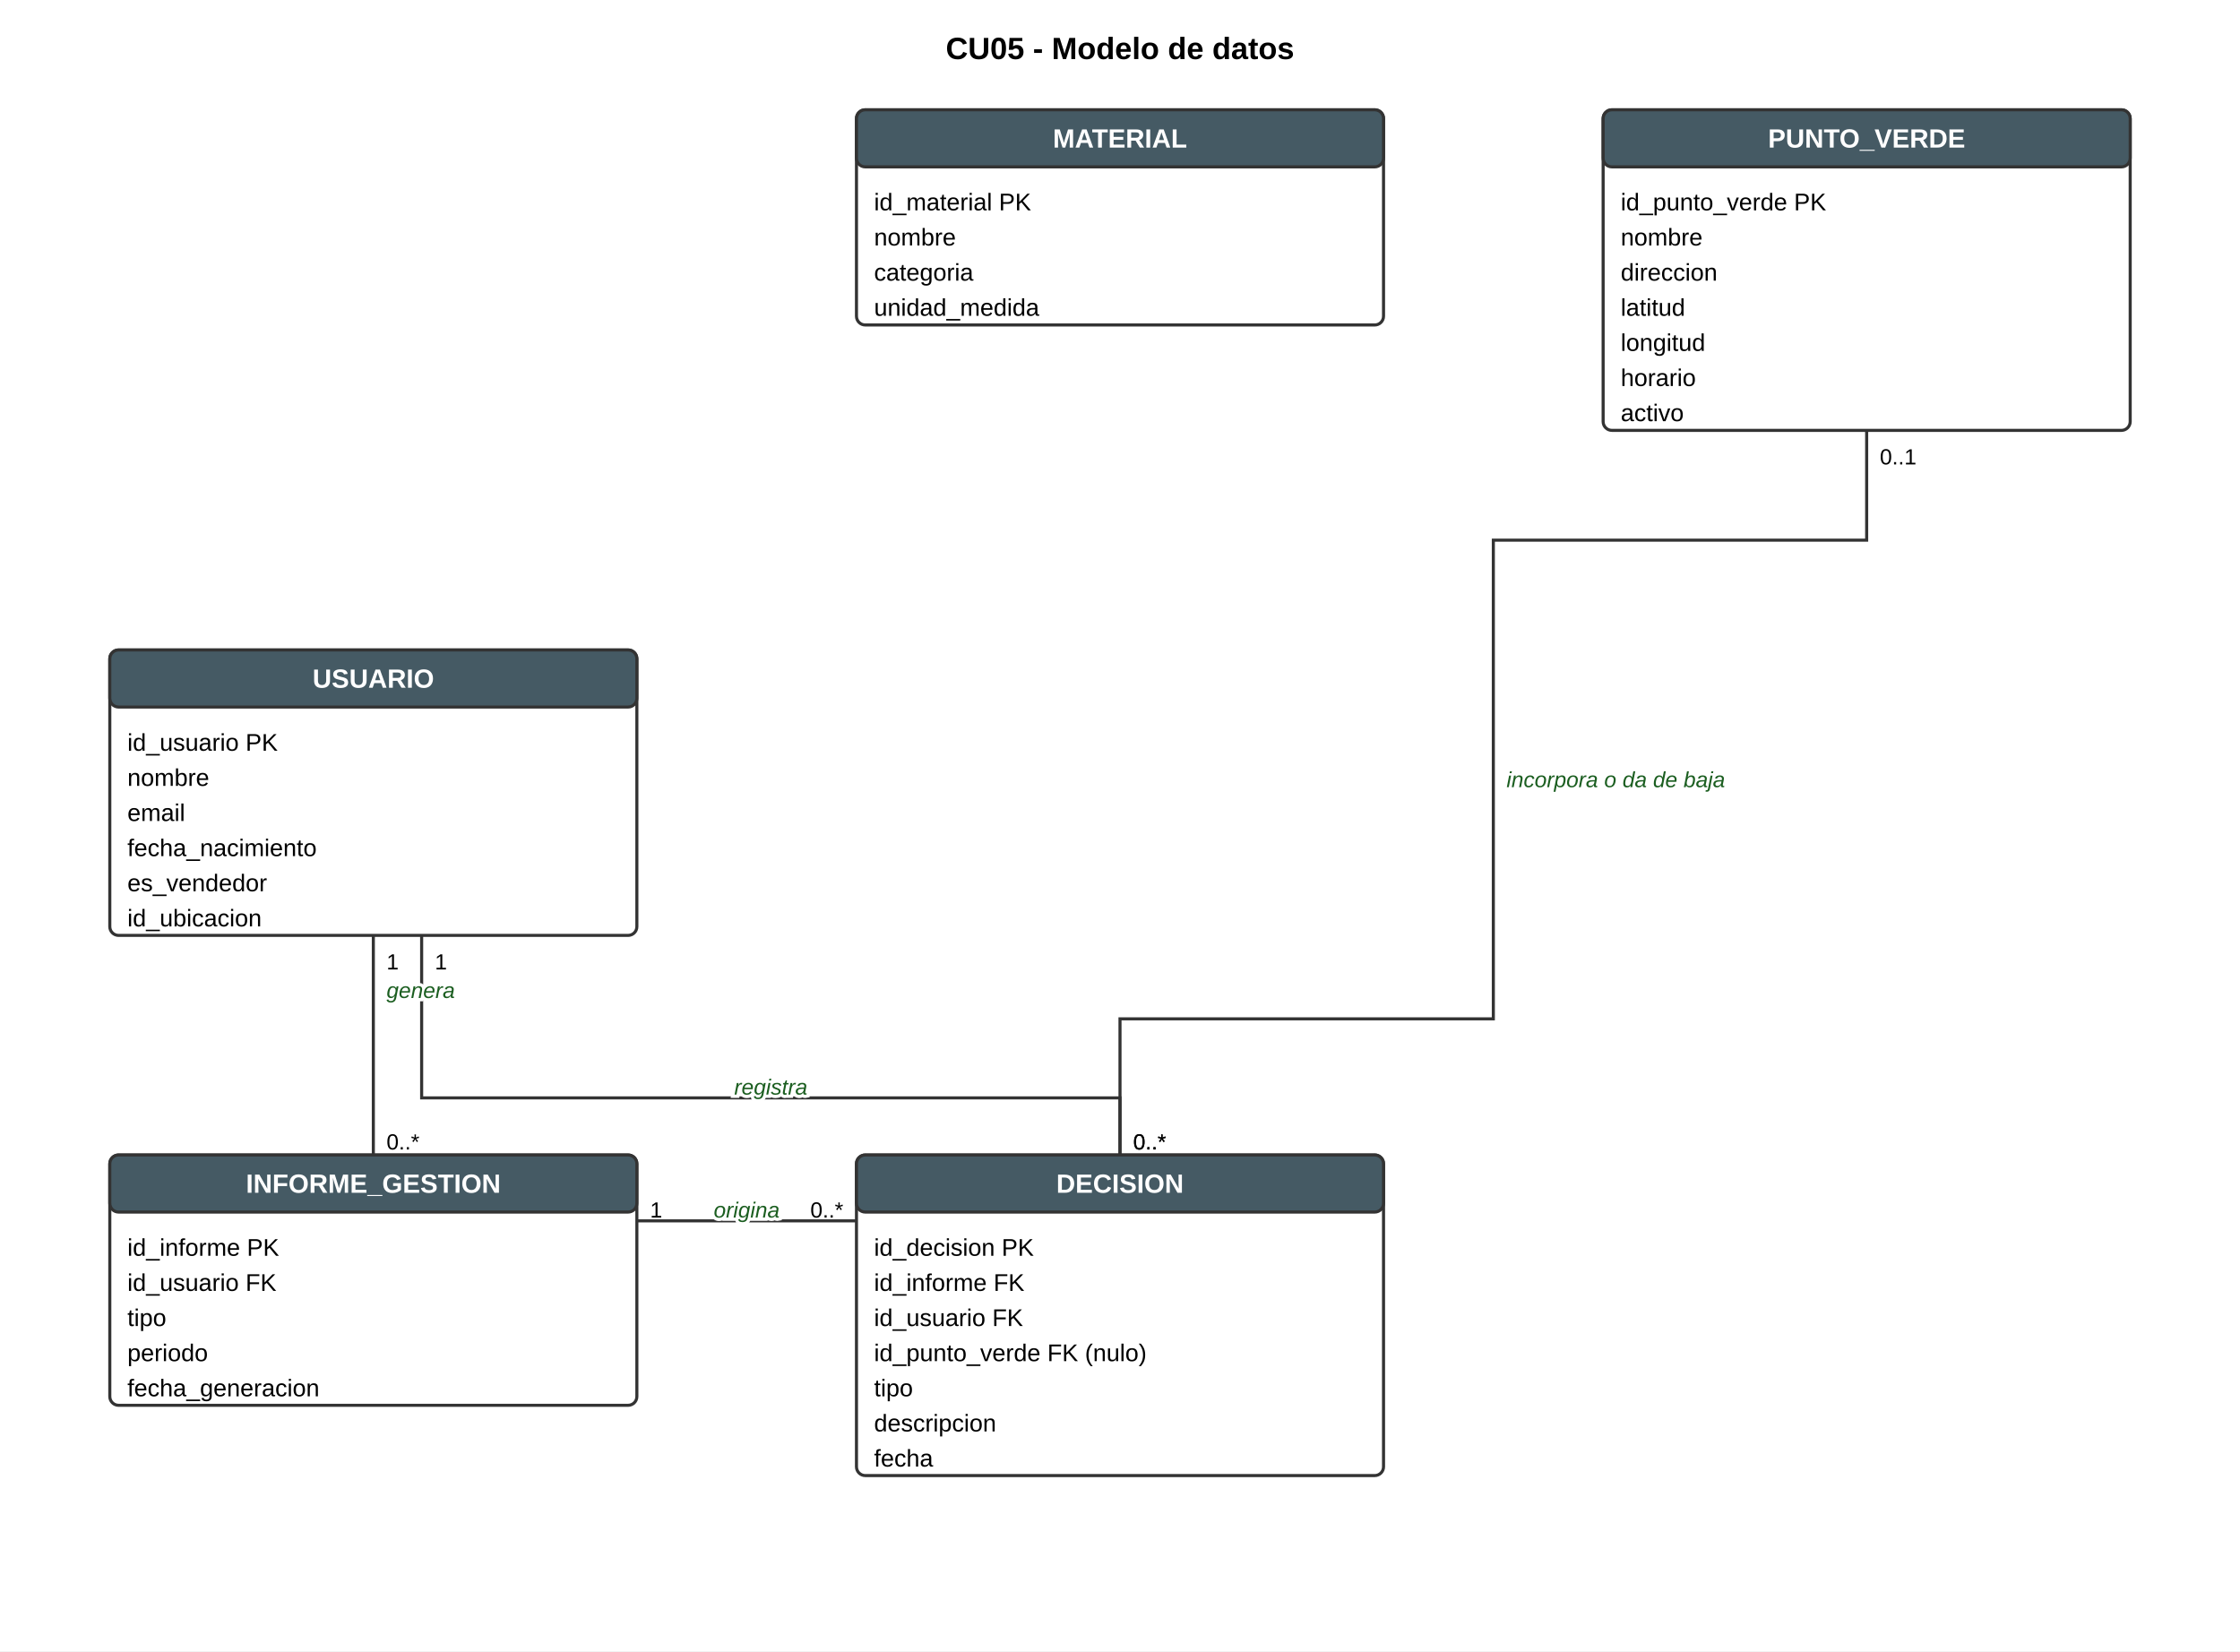
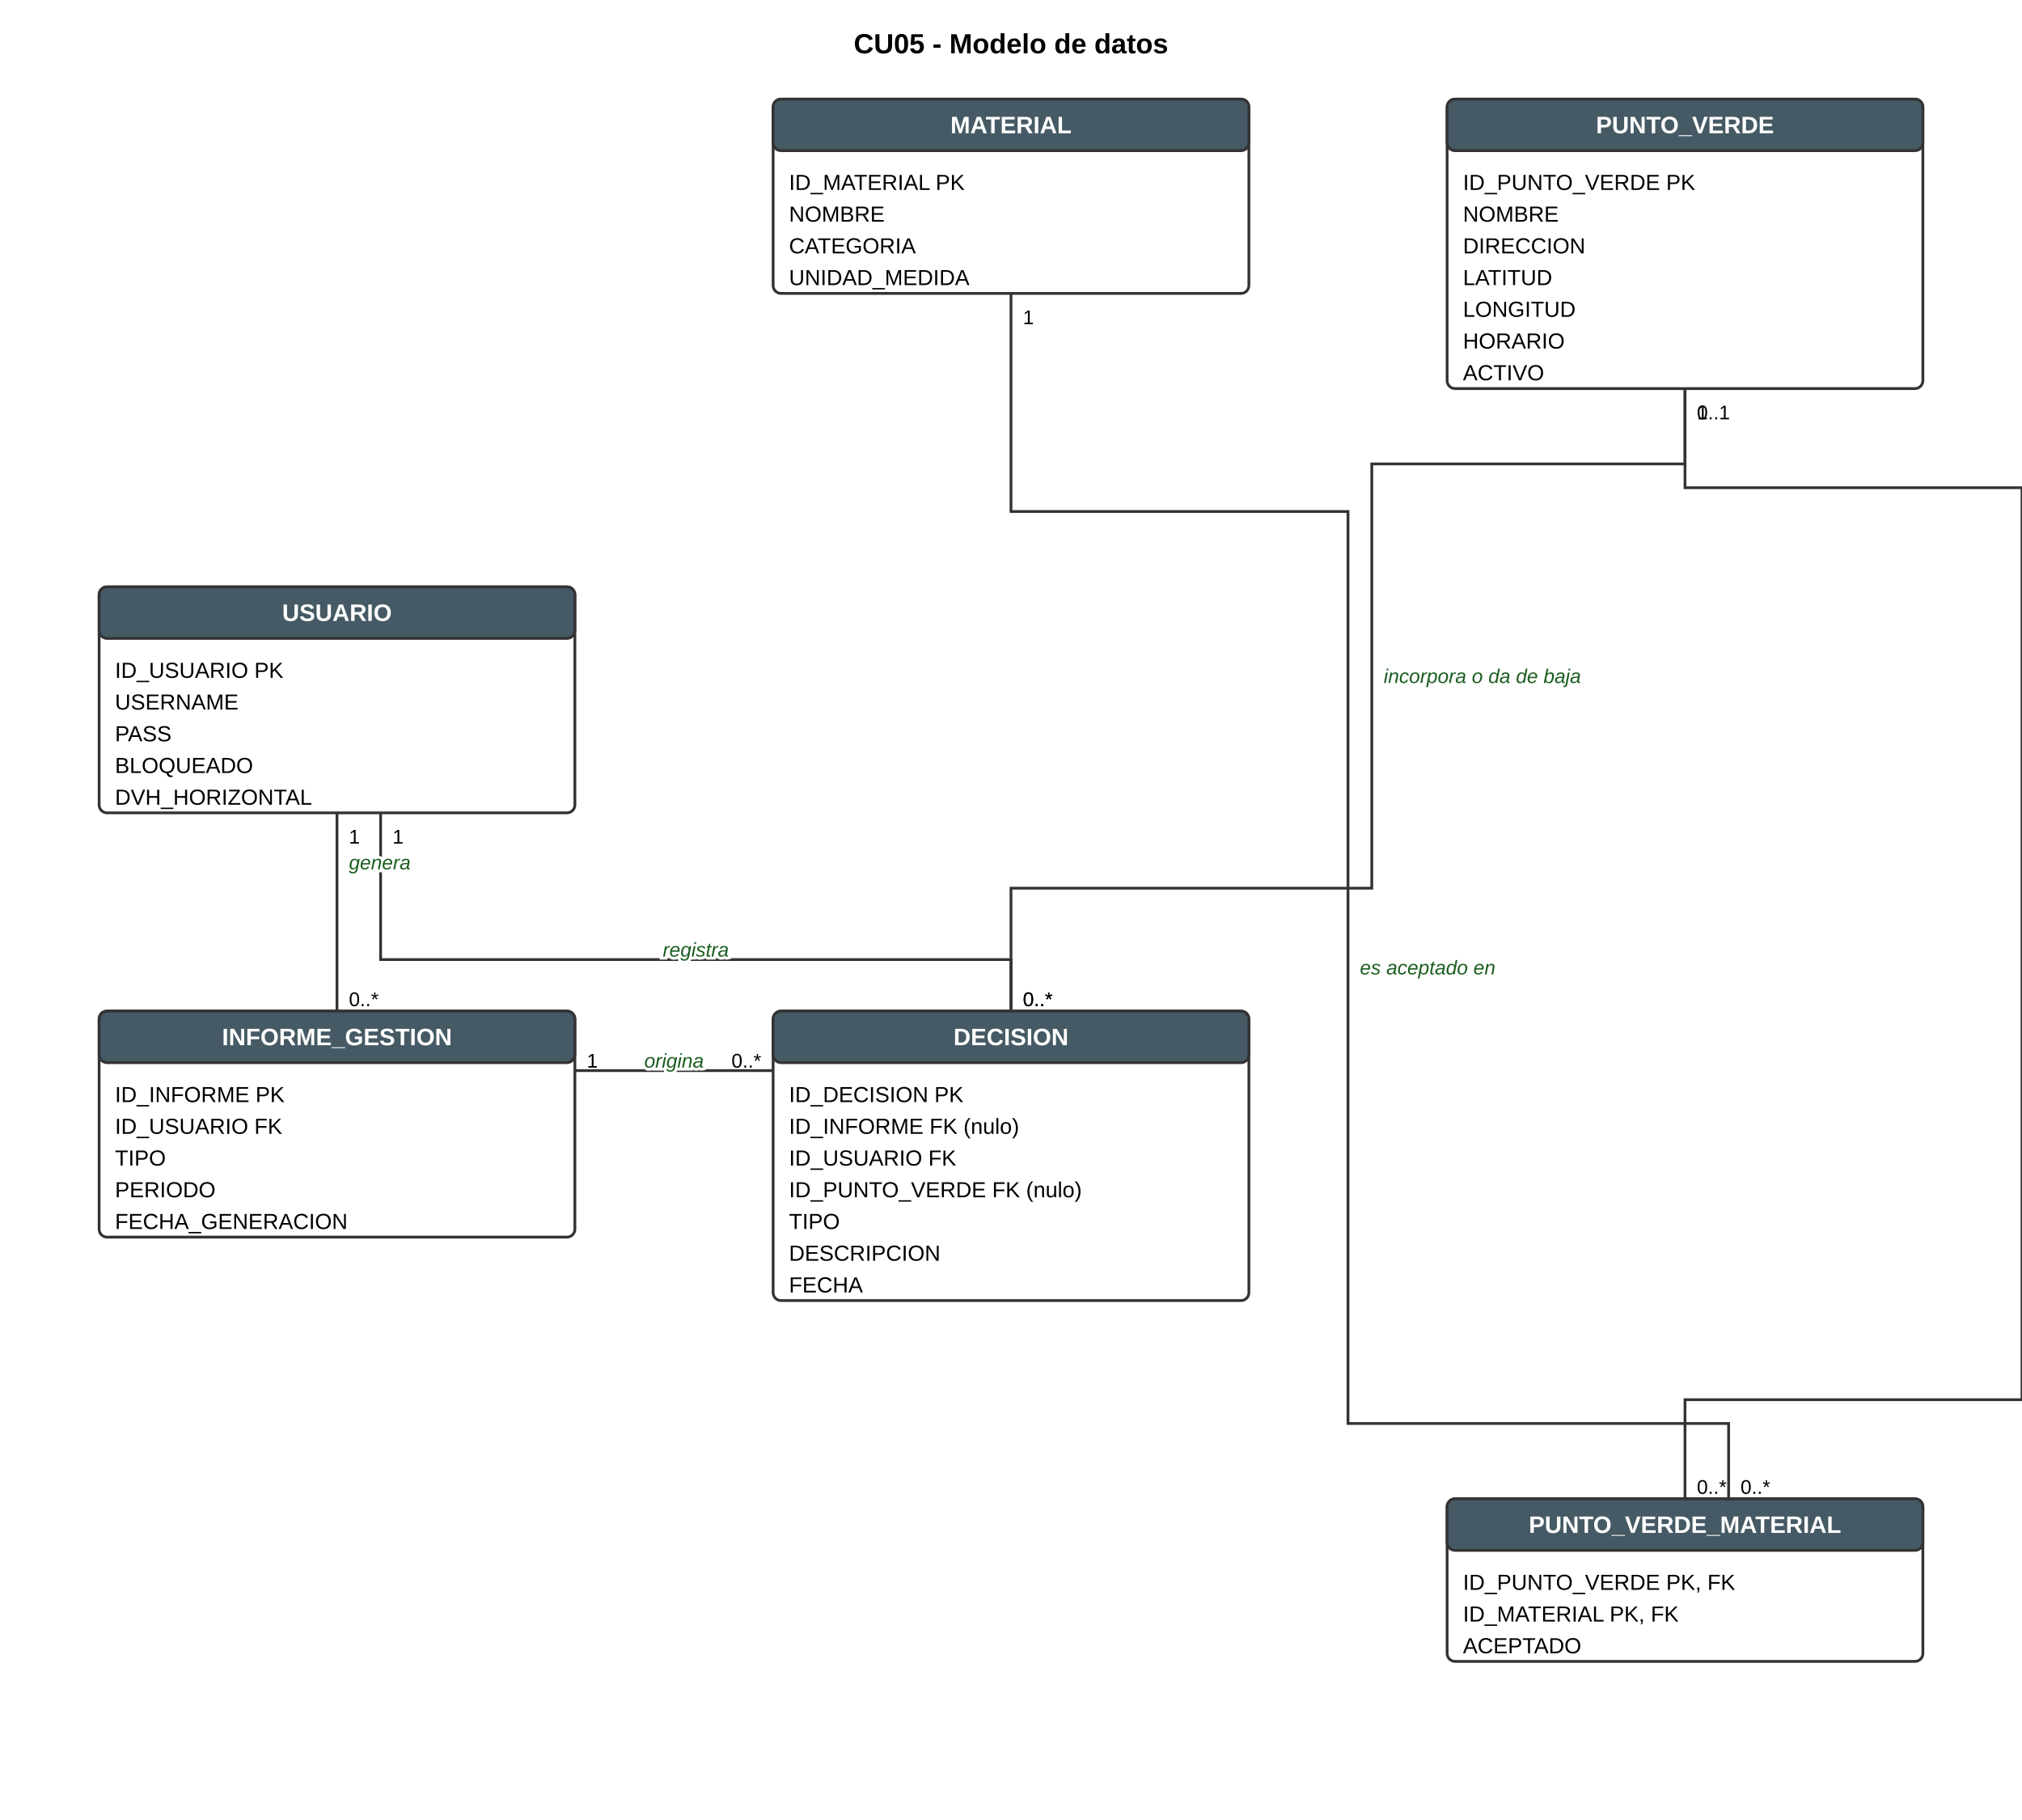
- <svg xmlns="http://www.w3.org/2000/svg" width="1020" height="752" viewBox="0 0 1020 752">
+ <svg xmlns="http://www.w3.org/2000/svg" width="1020" height="918" viewBox="0 0 1020 918">
  <defs>
    <marker id="ah" markerWidth="10" markerHeight="8" refX="9" refY="4" orient="auto">
      <path d="M0,0 L10,4 L0,8 z" fill="#333333" />
    </marker>
  </defs>
-   <rect width="1020" height="752" fill="#ffffff" />
+   <rect width="1020" height="918" fill="#ffffff" />
  <text x="510.0" y="26.9" text-anchor="middle" font-size="14" font-weight="bold" fill="#000000" font-family="Arial, Helvetica, sans-serif">CU05 - Modelo de datos</text>
-   <polyline points="170.0,426.0 170.0,476.0 170.0,476.0 170.0,526.0" fill="none" stroke="#333333" stroke-width="1.4" />
-   <polyline points="290.0,556.0 390.0,556.0" fill="none" stroke="#333333" stroke-width="1.4" />
-   <polyline points="510.0,526.0 510.0,464.0 680.0,464.0 680.0,246.0 850.0,246.0 850.0,196.0" fill="none" stroke="#333333" stroke-width="1.4" />
-   <polyline points="192.0,426.0 192.0,500.0 510.0,500.0 510.0,526.0" fill="none" stroke="#333333" stroke-width="1.4" />
-   <rect x="50.0" y="296.0" width="240.0" height="130.0" rx="4" fill="#ffffff" stroke="#333333" stroke-width="1.4" />
+   <polyline points="850.0,196.0 850.0,246.0 1020.0,246.0 1020.0,706.0 850.0,706.0 850.0,756.0" fill="none" stroke="#333333" stroke-width="1.4" />
+   <polyline points="510.0,148.0 510.0,258.0 680.0,258.0 680.0,718.0 872.0,718.0 872.0,756.0" fill="none" stroke="#333333" stroke-width="1.4" />
+   <polyline points="170.0,410.0 170.0,460.0 170.0,460.0 170.0,510.0" fill="none" stroke="#333333" stroke-width="1.4" />
+   <polyline points="290.0,540.0 390.0,540.0" fill="none" stroke="#333333" stroke-width="1.4" />
+   <polyline points="510.0,510.0 510.0,448.0 692.0,448.0 692.0,234.0 850.0,234.0 850.0,196.0" fill="none" stroke="#333333" stroke-width="1.4" />
+   <polyline points="192.0,410.0 192.0,484.0 510.0,484.0 510.0,510.0" fill="none" stroke="#333333" stroke-width="1.4" />
+   <rect x="50.0" y="296.0" width="240.0" height="114.0" rx="4" fill="#ffffff" stroke="#333333" stroke-width="1.4" />
  <rect x="50.0" y="296.0" width="240.0" height="26.0" rx="4" fill="#455a64" stroke="#333333" stroke-width="1.4" />
  <text x="170.0" y="313.2" text-anchor="middle" font-size="12" font-weight="bold" fill="#ffffff" font-family="Arial, Helvetica, sans-serif">USUARIO</text>
-   <text x="58.0" y="341.9" text-anchor="start" font-size="11" font-weight="normal" fill="#000000" font-family="Arial, Helvetica, sans-serif">id_usuario PK</text>
-   <text x="58.0" y="357.9" text-anchor="start" font-size="11" font-weight="normal" fill="#000000" font-family="Arial, Helvetica, sans-serif">nombre</text>
-   <text x="58.0" y="373.9" text-anchor="start" font-size="11" font-weight="normal" fill="#000000" font-family="Arial, Helvetica, sans-serif">email</text>
-   <text x="58.0" y="389.9" text-anchor="start" font-size="11" font-weight="normal" fill="#000000" font-family="Arial, Helvetica, sans-serif">fecha_nacimiento</text>
-   <text x="58.0" y="405.9" text-anchor="start" font-size="11" font-weight="normal" fill="#000000" font-family="Arial, Helvetica, sans-serif">es_vendedor</text>
-   <text x="58.0" y="421.9" text-anchor="start" font-size="11" font-weight="normal" fill="#000000" font-family="Arial, Helvetica, sans-serif">id_ubicacion</text>
-   <rect x="50.0" y="526.0" width="240.0" height="114.0" rx="4" fill="#ffffff" stroke="#333333" stroke-width="1.4" />
-   <rect x="50.0" y="526.0" width="240.0" height="26.0" rx="4" fill="#455a64" stroke="#333333" stroke-width="1.4" />
-   <text x="170.0" y="543.2" text-anchor="middle" font-size="12" font-weight="bold" fill="#ffffff" font-family="Arial, Helvetica, sans-serif">INFORME_GESTION</text>
-   <text x="58.0" y="571.9" text-anchor="start" font-size="11" font-weight="normal" fill="#000000" font-family="Arial, Helvetica, sans-serif">id_informe PK</text>
-   <text x="58.0" y="587.9" text-anchor="start" font-size="11" font-weight="normal" fill="#000000" font-family="Arial, Helvetica, sans-serif">id_usuario FK</text>
-   <text x="58.0" y="603.9" text-anchor="start" font-size="11" font-weight="normal" fill="#000000" font-family="Arial, Helvetica, sans-serif">tipo</text>
-   <text x="58.0" y="619.9" text-anchor="start" font-size="11" font-weight="normal" fill="#000000" font-family="Arial, Helvetica, sans-serif">periodo</text>
-   <text x="58.0" y="635.9" text-anchor="start" font-size="11" font-weight="normal" fill="#000000" font-family="Arial, Helvetica, sans-serif">fecha_generacion</text>
-   <rect x="390.0" y="526.0" width="240.0" height="146.0" rx="4" fill="#ffffff" stroke="#333333" stroke-width="1.4" />
-   <rect x="390.0" y="526.0" width="240.0" height="26.0" rx="4" fill="#455a64" stroke="#333333" stroke-width="1.4" />
-   <text x="510.0" y="543.2" text-anchor="middle" font-size="12" font-weight="bold" fill="#ffffff" font-family="Arial, Helvetica, sans-serif">DECISION</text>
-   <text x="398.0" y="571.9" text-anchor="start" font-size="11" font-weight="normal" fill="#000000" font-family="Arial, Helvetica, sans-serif">id_decision PK</text>
-   <text x="398.0" y="587.9" text-anchor="start" font-size="11" font-weight="normal" fill="#000000" font-family="Arial, Helvetica, sans-serif">id_informe FK</text>
-   <text x="398.0" y="603.9" text-anchor="start" font-size="11" font-weight="normal" fill="#000000" font-family="Arial, Helvetica, sans-serif">id_usuario FK</text>
-   <text x="398.0" y="619.9" text-anchor="start" font-size="11" font-weight="normal" fill="#000000" font-family="Arial, Helvetica, sans-serif">id_punto_verde FK (nulo)</text>
-   <text x="398.0" y="635.9" text-anchor="start" font-size="11" font-weight="normal" fill="#000000" font-family="Arial, Helvetica, sans-serif">tipo</text>
-   <text x="398.0" y="651.9" text-anchor="start" font-size="11" font-weight="normal" fill="#000000" font-family="Arial, Helvetica, sans-serif">descripcion</text>
-   <text x="398.0" y="667.9" text-anchor="start" font-size="11" font-weight="normal" fill="#000000" font-family="Arial, Helvetica, sans-serif">fecha</text>
+   <text x="58.0" y="341.9" text-anchor="start" font-size="11" font-weight="normal" fill="#000000" font-family="Arial, Helvetica, sans-serif">ID_USUARIO PK</text>
+   <text x="58.0" y="357.9" text-anchor="start" font-size="11" font-weight="normal" fill="#000000" font-family="Arial, Helvetica, sans-serif">USERNAME</text>
+   <text x="58.0" y="373.9" text-anchor="start" font-size="11" font-weight="normal" fill="#000000" font-family="Arial, Helvetica, sans-serif">PASS</text>
+   <text x="58.0" y="389.9" text-anchor="start" font-size="11" font-weight="normal" fill="#000000" font-family="Arial, Helvetica, sans-serif">BLOQUEADO</text>
+   <text x="58.0" y="405.9" text-anchor="start" font-size="11" font-weight="normal" fill="#000000" font-family="Arial, Helvetica, sans-serif">DVH_HORIZONTAL</text>
  <rect x="730.0" y="50.0" width="240.0" height="146.0" rx="4" fill="#ffffff" stroke="#333333" stroke-width="1.4" />
  <rect x="730.0" y="50.0" width="240.0" height="26.0" rx="4" fill="#455a64" stroke="#333333" stroke-width="1.4" />
  <text x="850.0" y="67.2" text-anchor="middle" font-size="12" font-weight="bold" fill="#ffffff" font-family="Arial, Helvetica, sans-serif">PUNTO_VERDE</text>
-   <text x="738.0" y="95.8" text-anchor="start" font-size="11" font-weight="normal" fill="#000000" font-family="Arial, Helvetica, sans-serif">id_punto_verde PK</text>
-   <text x="738.0" y="111.8" text-anchor="start" font-size="11" font-weight="normal" fill="#000000" font-family="Arial, Helvetica, sans-serif">nombre</text>
-   <text x="738.0" y="127.8" text-anchor="start" font-size="11" font-weight="normal" fill="#000000" font-family="Arial, Helvetica, sans-serif">direccion</text>
-   <text x="738.0" y="143.8" text-anchor="start" font-size="11" font-weight="normal" fill="#000000" font-family="Arial, Helvetica, sans-serif">latitud</text>
-   <text x="738.0" y="159.8" text-anchor="start" font-size="11" font-weight="normal" fill="#000000" font-family="Arial, Helvetica, sans-serif">longitud</text>
-   <text x="738.0" y="175.8" text-anchor="start" font-size="11" font-weight="normal" fill="#000000" font-family="Arial, Helvetica, sans-serif">horario</text>
-   <text x="738.0" y="191.8" text-anchor="start" font-size="11" font-weight="normal" fill="#000000" font-family="Arial, Helvetica, sans-serif">activo</text>
+   <text x="738.0" y="95.8" text-anchor="start" font-size="11" font-weight="normal" fill="#000000" font-family="Arial, Helvetica, sans-serif">ID_PUNTO_VERDE PK</text>
+   <text x="738.0" y="111.8" text-anchor="start" font-size="11" font-weight="normal" fill="#000000" font-family="Arial, Helvetica, sans-serif">NOMBRE</text>
+   <text x="738.0" y="127.8" text-anchor="start" font-size="11" font-weight="normal" fill="#000000" font-family="Arial, Helvetica, sans-serif">DIRECCION</text>
+   <text x="738.0" y="143.8" text-anchor="start" font-size="11" font-weight="normal" fill="#000000" font-family="Arial, Helvetica, sans-serif">LATITUD</text>
+   <text x="738.0" y="159.8" text-anchor="start" font-size="11" font-weight="normal" fill="#000000" font-family="Arial, Helvetica, sans-serif">LONGITUD</text>
+   <text x="738.0" y="175.8" text-anchor="start" font-size="11" font-weight="normal" fill="#000000" font-family="Arial, Helvetica, sans-serif">HORARIO</text>
+   <text x="738.0" y="191.8" text-anchor="start" font-size="11" font-weight="normal" fill="#000000" font-family="Arial, Helvetica, sans-serif">ACTIVO</text>
  <rect x="390.0" y="50.0" width="240.0" height="98.0" rx="4" fill="#ffffff" stroke="#333333" stroke-width="1.4" />
  <rect x="390.0" y="50.0" width="240.0" height="26.0" rx="4" fill="#455a64" stroke="#333333" stroke-width="1.4" />
  <text x="510.0" y="67.2" text-anchor="middle" font-size="12" font-weight="bold" fill="#ffffff" font-family="Arial, Helvetica, sans-serif">MATERIAL</text>
-   <text x="398.0" y="95.8" text-anchor="start" font-size="11" font-weight="normal" fill="#000000" font-family="Arial, Helvetica, sans-serif">id_material PK</text>
-   <text x="398.0" y="111.8" text-anchor="start" font-size="11" font-weight="normal" fill="#000000" font-family="Arial, Helvetica, sans-serif">nombre</text>
-   <text x="398.0" y="127.8" text-anchor="start" font-size="11" font-weight="normal" fill="#000000" font-family="Arial, Helvetica, sans-serif">categoria</text>
-   <text x="398.0" y="143.8" text-anchor="start" font-size="11" font-weight="normal" fill="#000000" font-family="Arial, Helvetica, sans-serif">unidad_medida</text>
-   <text x="176.0" y="441.5" text-anchor="start" font-size="10" font-weight="normal" fill="#000000" font-family="Arial, Helvetica, sans-serif">1</text>
-   <text x="176.0" y="523.5" text-anchor="start" font-size="10" font-weight="normal" fill="#000000" font-family="Arial, Helvetica, sans-serif">0..*</text>
-   <text x="176.0" y="454.5" text-anchor="start" font-size="10" font-weight="normal" fill="#1b5e20" font-family="Arial, Helvetica, sans-serif" font-style="italic" paint-order="stroke" stroke="#ffffff" stroke-width="3">genera</text>
-   <text x="296.0" y="554.5" text-anchor="start" font-size="10" font-weight="normal" fill="#000000" font-family="Arial, Helvetica, sans-serif">1</text>
-   <text x="384.0" y="554.5" text-anchor="end" font-size="10" font-weight="normal" fill="#000000" font-family="Arial, Helvetica, sans-serif">0..*</text>
-   <text x="340.0" y="554.5" text-anchor="middle" font-size="10" font-weight="normal" fill="#1b5e20" font-family="Arial, Helvetica, sans-serif" font-style="italic" paint-order="stroke" stroke="#ffffff" stroke-width="3">origina</text>
-   <text x="516.0" y="523.5" text-anchor="start" font-size="10" font-weight="normal" fill="#000000" font-family="Arial, Helvetica, sans-serif">0..*</text>
+   <text x="398.0" y="95.8" text-anchor="start" font-size="11" font-weight="normal" fill="#000000" font-family="Arial, Helvetica, sans-serif">ID_MATERIAL PK</text>
+   <text x="398.0" y="111.8" text-anchor="start" font-size="11" font-weight="normal" fill="#000000" font-family="Arial, Helvetica, sans-serif">NOMBRE</text>
+   <text x="398.0" y="127.8" text-anchor="start" font-size="11" font-weight="normal" fill="#000000" font-family="Arial, Helvetica, sans-serif">CATEGORIA</text>
+   <text x="398.0" y="143.8" text-anchor="start" font-size="11" font-weight="normal" fill="#000000" font-family="Arial, Helvetica, sans-serif">UNIDAD_MEDIDA</text>
+   <rect x="730.0" y="756.0" width="240.0" height="82.0" rx="4" fill="#ffffff" stroke="#333333" stroke-width="1.4" />
+   <rect x="730.0" y="756.0" width="240.0" height="26.0" rx="4" fill="#455a64" stroke="#333333" stroke-width="1.4" />
+   <text x="850.0" y="773.2" text-anchor="middle" font-size="12" font-weight="bold" fill="#ffffff" font-family="Arial, Helvetica, sans-serif">PUNTO_VERDE_MATERIAL</text>
+   <text x="738.0" y="801.9" text-anchor="start" font-size="11" font-weight="normal" fill="#000000" font-family="Arial, Helvetica, sans-serif">ID_PUNTO_VERDE PK, FK</text>
+   <text x="738.0" y="817.9" text-anchor="start" font-size="11" font-weight="normal" fill="#000000" font-family="Arial, Helvetica, sans-serif">ID_MATERIAL PK, FK</text>
+   <text x="738.0" y="833.9" text-anchor="start" font-size="11" font-weight="normal" fill="#000000" font-family="Arial, Helvetica, sans-serif">ACEPTADO</text>
+   <rect x="390.0" y="510.0" width="240.0" height="146.0" rx="4" fill="#ffffff" stroke="#333333" stroke-width="1.4" />
+   <rect x="390.0" y="510.0" width="240.0" height="26.0" rx="4" fill="#455a64" stroke="#333333" stroke-width="1.4" />
+   <text x="510.0" y="527.2" text-anchor="middle" font-size="12" font-weight="bold" fill="#ffffff" font-family="Arial, Helvetica, sans-serif">DECISION</text>
+   <text x="398.0" y="555.9" text-anchor="start" font-size="11" font-weight="normal" fill="#000000" font-family="Arial, Helvetica, sans-serif">ID_DECISION PK</text>
+   <text x="398.0" y="571.9" text-anchor="start" font-size="11" font-weight="normal" fill="#000000" font-family="Arial, Helvetica, sans-serif">ID_INFORME FK (nulo)</text>
+   <text x="398.0" y="587.9" text-anchor="start" font-size="11" font-weight="normal" fill="#000000" font-family="Arial, Helvetica, sans-serif">ID_USUARIO FK</text>
+   <text x="398.0" y="603.9" text-anchor="start" font-size="11" font-weight="normal" fill="#000000" font-family="Arial, Helvetica, sans-serif">ID_PUNTO_VERDE FK (nulo)</text>
+   <text x="398.0" y="619.9" text-anchor="start" font-size="11" font-weight="normal" fill="#000000" font-family="Arial, Helvetica, sans-serif">TIPO</text>
+   <text x="398.0" y="635.9" text-anchor="start" font-size="11" font-weight="normal" fill="#000000" font-family="Arial, Helvetica, sans-serif">DESCRIPCION</text>
+   <text x="398.0" y="651.9" text-anchor="start" font-size="11" font-weight="normal" fill="#000000" font-family="Arial, Helvetica, sans-serif">FECHA</text>
+   <rect x="50.0" y="510.0" width="240.0" height="114.0" rx="4" fill="#ffffff" stroke="#333333" stroke-width="1.4" />
+   <rect x="50.0" y="510.0" width="240.0" height="26.0" rx="4" fill="#455a64" stroke="#333333" stroke-width="1.4" />
+   <text x="170.0" y="527.2" text-anchor="middle" font-size="12" font-weight="bold" fill="#ffffff" font-family="Arial, Helvetica, sans-serif">INFORME_GESTION</text>
+   <text x="58.0" y="555.9" text-anchor="start" font-size="11" font-weight="normal" fill="#000000" font-family="Arial, Helvetica, sans-serif">ID_INFORME PK</text>
+   <text x="58.0" y="571.9" text-anchor="start" font-size="11" font-weight="normal" fill="#000000" font-family="Arial, Helvetica, sans-serif">ID_USUARIO FK</text>
+   <text x="58.0" y="587.9" text-anchor="start" font-size="11" font-weight="normal" fill="#000000" font-family="Arial, Helvetica, sans-serif">TIPO</text>
+   <text x="58.0" y="603.9" text-anchor="start" font-size="11" font-weight="normal" fill="#000000" font-family="Arial, Helvetica, sans-serif">PERIODO</text>
+   <text x="58.0" y="619.9" text-anchor="start" font-size="11" font-weight="normal" fill="#000000" font-family="Arial, Helvetica, sans-serif">FECHA_GENERACION</text>
+   <text x="856.0" y="211.5" text-anchor="start" font-size="10" font-weight="normal" fill="#000000" font-family="Arial, Helvetica, sans-serif">1</text>
+   <text x="856.0" y="753.5" text-anchor="start" font-size="10" font-weight="normal" fill="#000000" font-family="Arial, Helvetica, sans-serif">0..*</text>
+   <text x="1026.0" y="479.5" text-anchor="start" font-size="10" font-weight="normal" fill="#1b5e20" font-family="Arial, Helvetica, sans-serif" font-style="italic" paint-order="stroke" stroke="#ffffff" stroke-width="3">acepta</text>
+   <text x="516.0" y="163.5" text-anchor="start" font-size="10" font-weight="normal" fill="#000000" font-family="Arial, Helvetica, sans-serif">1</text>
+   <text x="878.0" y="753.5" text-anchor="start" font-size="10" font-weight="normal" fill="#000000" font-family="Arial, Helvetica, sans-serif">0..*</text>
+   <text x="686.0" y="491.5" text-anchor="start" font-size="10" font-weight="normal" fill="#1b5e20" font-family="Arial, Helvetica, sans-serif" font-style="italic" paint-order="stroke" stroke="#ffffff" stroke-width="3">es aceptado en</text>
+   <text x="176.0" y="425.5" text-anchor="start" font-size="10" font-weight="normal" fill="#000000" font-family="Arial, Helvetica, sans-serif">1</text>
+   <text x="176.0" y="507.5" text-anchor="start" font-size="10" font-weight="normal" fill="#000000" font-family="Arial, Helvetica, sans-serif">0..*</text>
+   <text x="176.0" y="438.5" text-anchor="start" font-size="10" font-weight="normal" fill="#1b5e20" font-family="Arial, Helvetica, sans-serif" font-style="italic" paint-order="stroke" stroke="#ffffff" stroke-width="3">genera</text>
+   <text x="296.0" y="538.5" text-anchor="start" font-size="10" font-weight="normal" fill="#000000" font-family="Arial, Helvetica, sans-serif">1</text>
+   <text x="384.0" y="538.5" text-anchor="end" font-size="10" font-weight="normal" fill="#000000" font-family="Arial, Helvetica, sans-serif">0..*</text>
+   <text x="340.0" y="538.5" text-anchor="middle" font-size="10" font-weight="normal" fill="#1b5e20" font-family="Arial, Helvetica, sans-serif" font-style="italic" paint-order="stroke" stroke="#ffffff" stroke-width="3">origina</text>
+   <text x="516.0" y="507.5" text-anchor="start" font-size="10" font-weight="normal" fill="#000000" font-family="Arial, Helvetica, sans-serif">0..*</text>
  <text x="856.0" y="211.5" text-anchor="start" font-size="10" font-weight="normal" fill="#000000" font-family="Arial, Helvetica, sans-serif">0..1</text>
-   <text x="686.0" y="358.5" text-anchor="start" font-size="10" font-weight="normal" fill="#1b5e20" font-family="Arial, Helvetica, sans-serif" font-style="italic" paint-order="stroke" stroke="#ffffff" stroke-width="3">incorpora o da de baja</text>
-   <text x="198.0" y="441.5" text-anchor="start" font-size="10" font-weight="normal" fill="#000000" font-family="Arial, Helvetica, sans-serif">1</text>
-   <text x="516.0" y="523.5" text-anchor="start" font-size="10" font-weight="normal" fill="#000000" font-family="Arial, Helvetica, sans-serif">0..*</text>
-   <text x="351.0" y="498.5" text-anchor="middle" font-size="10" font-weight="normal" fill="#1b5e20" font-family="Arial, Helvetica, sans-serif" font-style="italic" paint-order="stroke" stroke="#ffffff" stroke-width="3">registra</text>
+   <text x="698.0" y="344.5" text-anchor="start" font-size="10" font-weight="normal" fill="#1b5e20" font-family="Arial, Helvetica, sans-serif" font-style="italic" paint-order="stroke" stroke="#ffffff" stroke-width="3">incorpora o da de baja</text>
+   <text x="198.0" y="425.5" text-anchor="start" font-size="10" font-weight="normal" fill="#000000" font-family="Arial, Helvetica, sans-serif">1</text>
+   <text x="516.0" y="507.5" text-anchor="start" font-size="10" font-weight="normal" fill="#000000" font-family="Arial, Helvetica, sans-serif">0..*</text>
+   <text x="351.0" y="482.5" text-anchor="middle" font-size="10" font-weight="normal" fill="#1b5e20" font-family="Arial, Helvetica, sans-serif" font-style="italic" paint-order="stroke" stroke="#ffffff" stroke-width="3">registra</text>
</svg>
